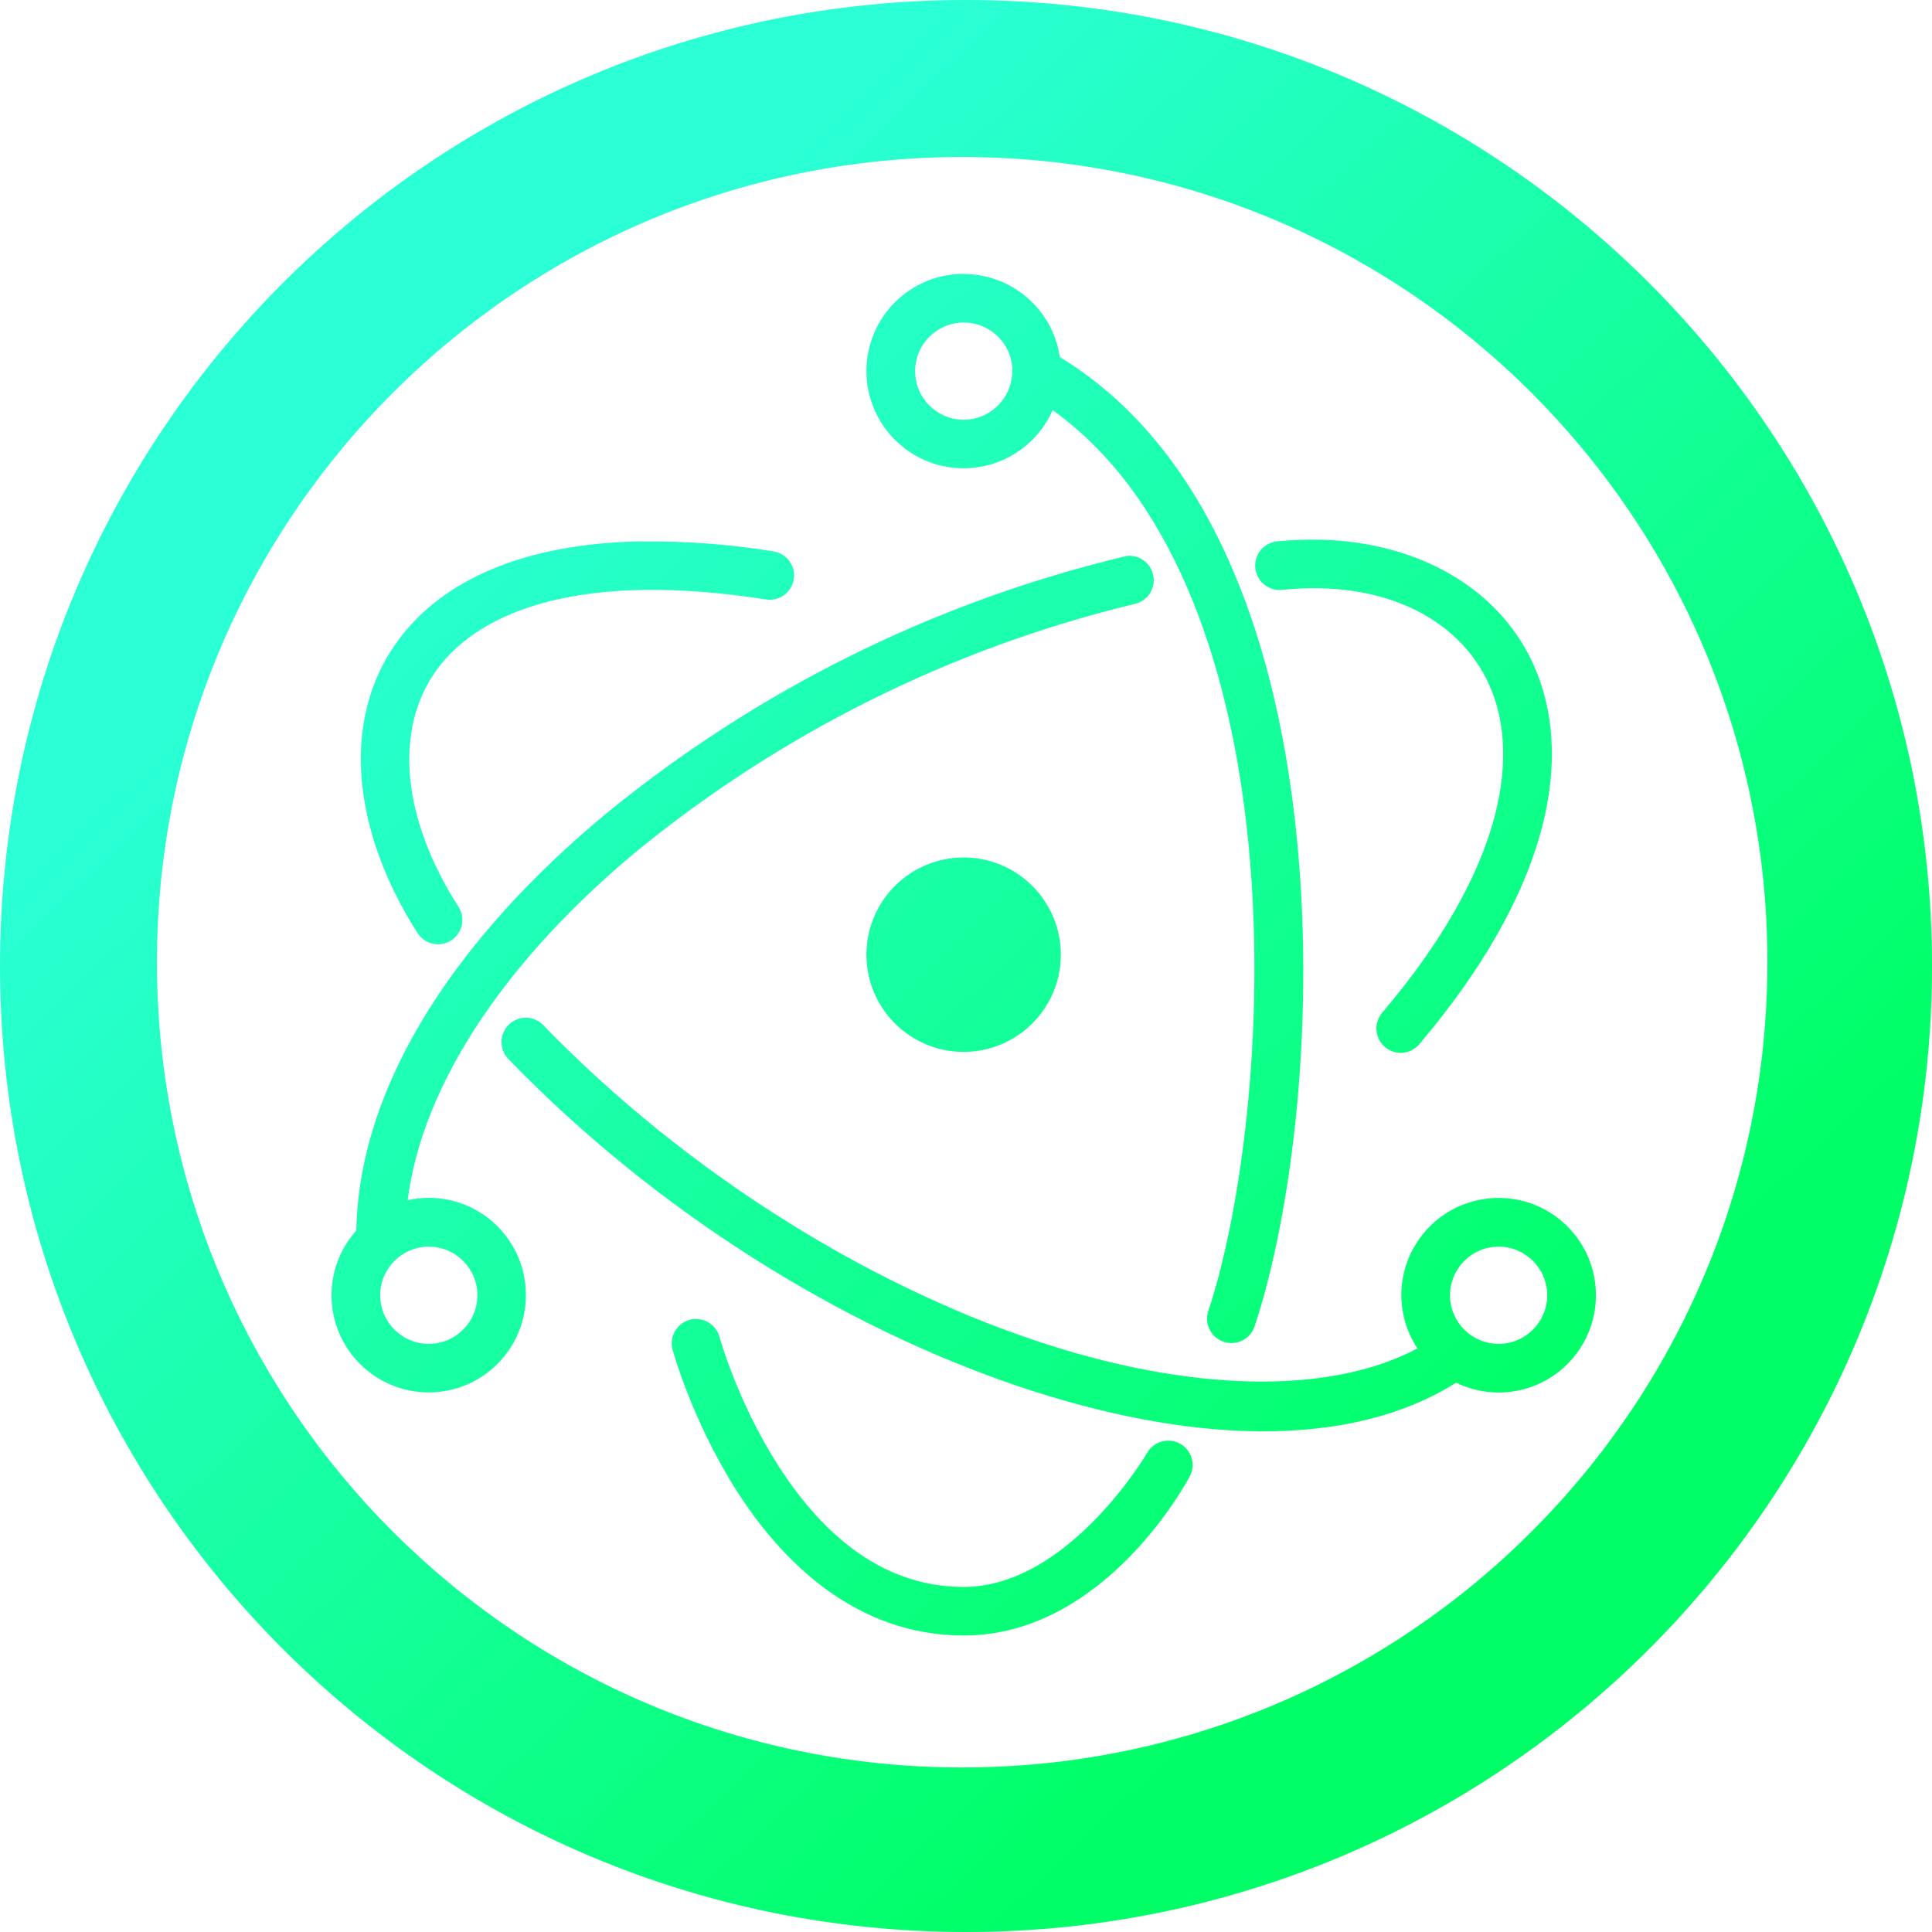
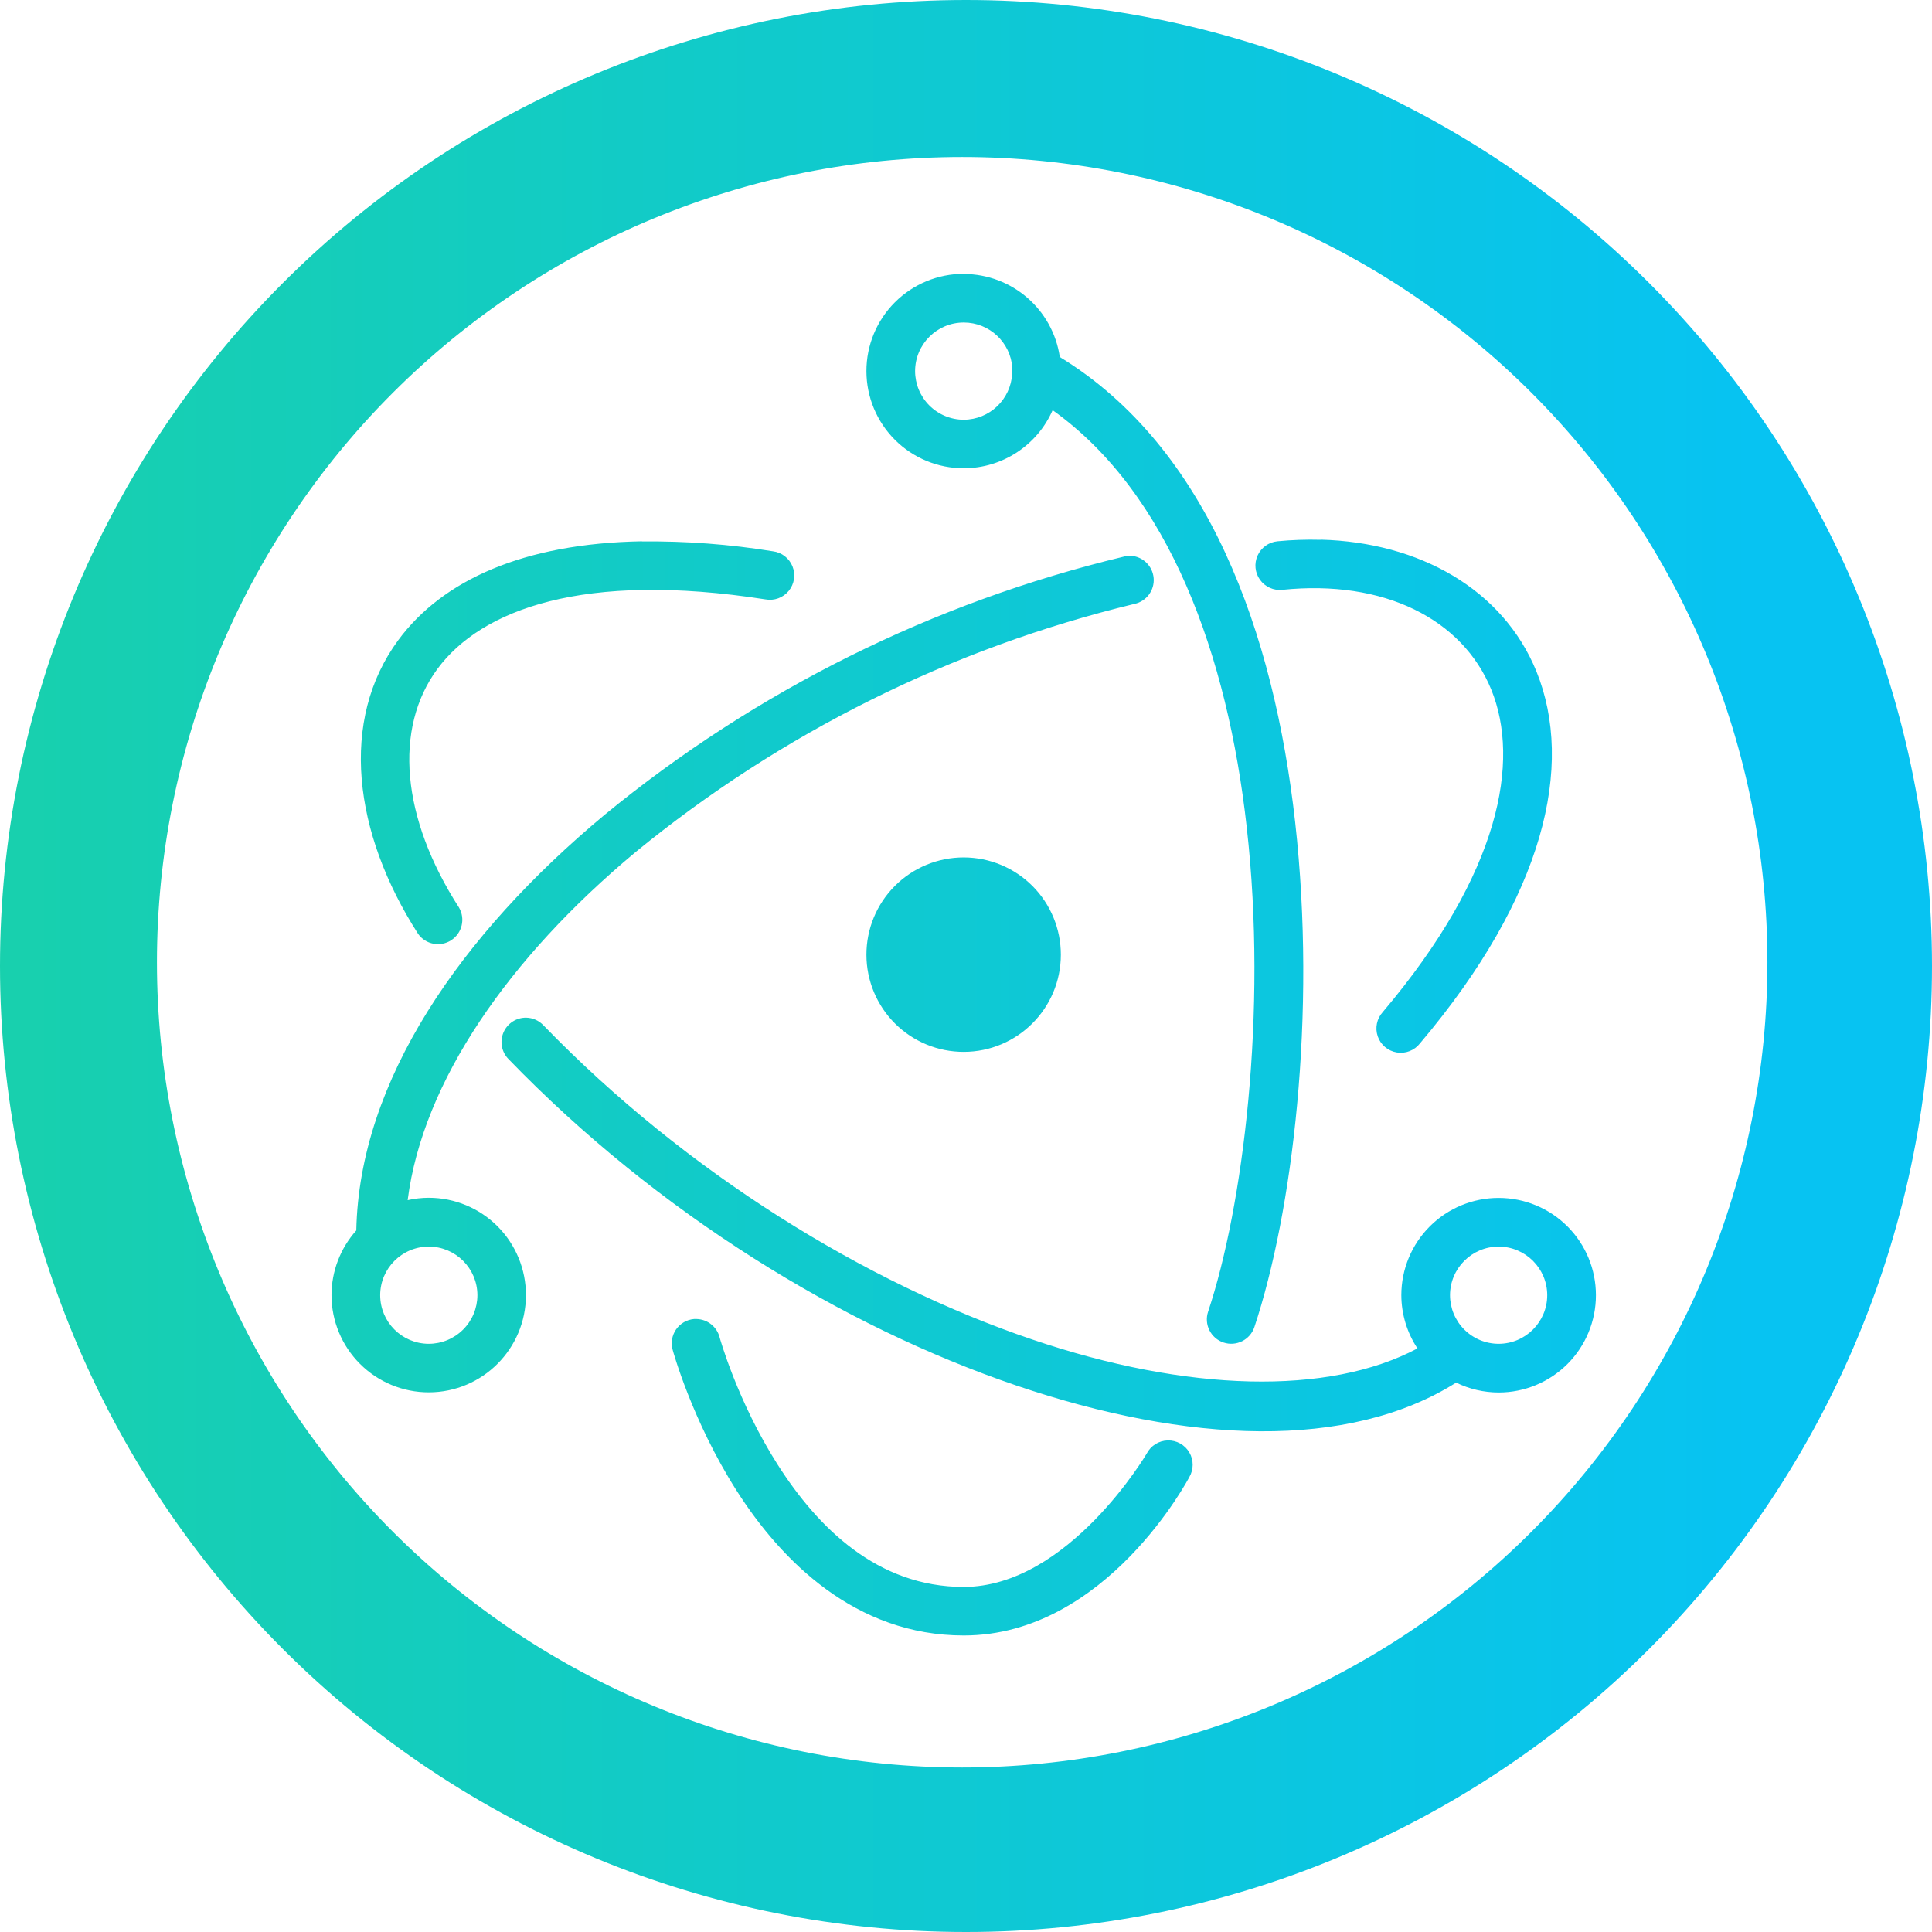
- <svg xmlns="http://www.w3.org/2000/svg" xmlns:xlink="http://www.w3.org/1999/xlink" width="258.895" height="258.895" viewBox="0 0 68.498 68.498" version="1.1" id="svg10">
-   <defs id="defs14">
-     <linearGradient id="linearGradient1008">
-       <stop id="stop1004" offset="0" style="stop-color:#2affd5;stop-opacity:1" />
-       <stop id="stop1006" offset="1" style="stop-color:#00ff66;stop-opacity:1" />
-     </linearGradient>
-     <linearGradient id="linearGradient998">
-       <stop style="stop-color:#2affd5;stop-opacity:1" offset="0" id="stop994" />
-       <stop style="stop-color:#00ff66;stop-opacity:1" offset="1" id="stop996" />
-     </linearGradient>
-     <linearGradient xlink:href="#linearGradient998" id="linearGradient1000" x1="-14.023" y1="-37.04" x2="21.166" y2="0.265" gradientUnits="userSpaceOnUse" gradientTransform="translate(30.70915,52.96317)" />
-     <linearGradient xlink:href="#linearGradient1008" id="linearGradient1002" x1="-53" y1="-139.998" x2="80" y2="1.002" gradientUnits="userSpaceOnUse" gradientTransform="matrix(0.2645781,0,0,0.2645781,30.70915,52.96317)" />
-   </defs>
-   <path style="fill:url(#linearGradient1000);fill-opacity:1;stroke-width:5.295" id="path6" d="m 34.17,9.709 a 3.447,3.447 0 0 0 -3.452,3.452 3.447,3.447 0 0 0 3.452,3.441 3.447,3.447 0 0 0 3.15,-2.06 c 4.14,2.954 6.205,8.699 6.883,14.798 0.741,6.565 -0.138,13.469 -1.371,17.165 a 0.865,0.865 0 0 0 1.641,0.545 C 45.824,42.99 46.687,35.991 45.919,29.145 45.172,22.474 42.848,15.877 37.575,12.658 A 3.447,3.447 0 0 0 34.17,9.714 Z m 0,1.726 a 1.726,1.726 0 0 1 1.721,1.604 0.863,0.863 0 0 0 -0.005,0.212 1.726,1.726 0 0 1 -1.715,1.631 1.726,1.726 0 0 1 -1.726,-1.726 1.726,1.726 0 0 1 1.726,-1.721 z m 12.654,7.704 a 12.389,12.389 0 0 0 -1.535,0.053 0.865,0.865 0 1 0 0.175,1.721 c 3.6,-0.371 6.391,1.032 7.412,3.547 1.017,2.51 0.344,6.465 -3.849,11.42 a 0.863,0.863 0 1 0 1.318,1.112 c 4.426,-5.231 5.475,-9.858 4.13,-13.183 -1.186,-2.912 -4.151,-4.585 -7.656,-4.675 z m -24.064,0.053 c -4.199,0.074 -7.068,1.377 -8.641,3.505 -2.091,2.838 -1.599,6.83 0.704,10.414 a 0.863,0.863 0 0 0 1.451,-0.932 c -2.054,-3.193 -2.319,-6.353 -0.768,-8.461 1.557,-2.107 5.183,-3.473 11.632,-2.467 a 0.863,0.863 0 1 0 0.265,-1.705 27.14,27.14 0 0 0 -4.643,-0.349 z m 17.324,0.514 a 0.863,0.863 0 0 0 -0.106,0 0.863,0.863 0 0 0 -0.143,0.032 45.861,45.861 0 0 0 -18.414,9.165 c -5.083,4.236 -8.683,9.408 -8.789,14.724 a 3.447,3.447 0 0 0 -0.879,2.293 3.447,3.447 0 0 0 3.452,3.447 3.447,3.447 0 0 0 3.441,-3.447 3.447,3.447 0 0 0 -3.441,-3.452 3.447,3.447 0 0 0 -0.752,0.085 c 0.535,-4.214 3.6,-8.604 8.069,-12.331 a 44.363,44.363 0 0 1 17.705,-8.81 0.863,0.863 0 0 0 -0.143,-1.705 z m -5.914,10.695 a 3.447,3.447 0 0 0 -3.452,3.452 3.447,3.447 0 0 0 3.452,3.441 3.447,3.447 0 0 0 3.441,-3.441 3.447,3.447 0 0 0 -3.441,-3.452 z m -15.513,5.681 a 0.863,0.863 0 0 0 -0.625,1.472 c 5.273,5.453 11.839,9.477 18.012,11.574 6.046,2.054 11.764,2.298 15.582,-0.106 a 3.447,3.447 0 0 0 1.509,0.349 3.447,3.447 0 0 0 3.447,-3.452 3.447,3.447 0 0 0 -3.447,-3.447 3.447,3.447 0 0 0 -3.452,3.447 3.447,3.447 0 0 0 0.572,1.89 C 47.105,49.481 42.096,49.36 36.595,47.491 30.708,45.495 24.344,41.593 19.271,36.356 a 0.863,0.863 0 0 0 -0.614,-0.275 z m -3.457,8.117 a 1.726,1.726 0 0 1 1.726,1.721 1.726,1.726 0 0 1 -1.726,1.726 1.726,1.726 0 0 1 -1.721,-1.726 1.726,1.726 0 0 1 1.721,-1.721 z m 37.935,0 a 1.726,1.726 0 0 1 1.721,1.721 1.726,1.726 0 0 1 -1.721,1.726 1.726,1.726 0 0 1 -1.726,-1.726 1.726,1.726 0 0 1 1.726,-1.721 z m -28.527,2.568 a 0.863,0.863 0 0 0 -0.757,1.101 c 0,0 0.672,2.478 2.261,4.977 1.588,2.494 4.214,5.141 8.058,5.141 5.062,0 7.995,-5.612 7.995,-5.612 a 0.863,0.863 0 1 0 -1.509,-0.837 c 0,0 -2.78,4.728 -6.491,4.728 -3.05,0 -5.167,-2.097 -6.597,-4.342 -1.43,-2.245 -2.054,-4.506 -2.054,-4.506 a 0.863,0.863 0 0 0 -0.815,-0.651 0.863,0.863 0 0 0 -0.09,0 z" />
-   <path style="opacity:1;fill:url(#linearGradient1002);fill-opacity:1;stroke:#ff00ff;stroke-width:0;stroke-miterlimit:4;stroke-dasharray:none;stroke-opacity:1" d="M 34.249,5.0006872e-7 A 34.249,34.249 0 0 0 5.0006898e-7,34.249 34.249,34.249 0 0 0 34.249,68.498 34.249,34.249 0 0 0 68.498,34.249 34.249,34.249 0 0 0 34.249,5.0006872e-7 Z M 34.114,5.566 A 28.549,28.549 0 0 1 62.663,34.116 28.549,28.549 0 0 1 34.114,62.665 28.549,28.549 0 0 1 5.564,34.116 28.549,28.549 0 0 1 34.114,5.566 Z" id="path826" />
+ <svg xmlns="http://www.w3.org/2000/svg" style="isolation:isolate" viewBox="0 0 258.895 258.895" width="258.895pt" height="258.895pt">
+   <linearGradient id="_lgradient_2" x1="0" y1="0.5" x2="1" y2="0.5" gradientTransform="matrix(258.895,0,0,258.895,0,0)" gradientUnits="userSpaceOnUse">
+     <stop offset="0%" stop-opacity="1" style="stop-color:rgb(24,208,173)" />
+     <stop offset="90.45%" stop-opacity="1" style="stop-color:rgb(7,195,242)" />
+   </linearGradient>
+   <path d=" M 129.15 43.219 C 132.573 43.221 135.412 45.868 135.654 49.283 C 135.614 49.548 135.608 49.816 135.634 50.083 C 135.443 53.529 132.602 56.231 129.15 56.246 C 127.42 56.246 125.761 55.559 124.537 54.336 C 123.314 53.112 122.627 51.453 122.627 49.723 C 122.638 46.128 125.555 43.219 129.15 43.219 L 129.15 43.219 L 129.15 43.219 Z  M 176.977 72.335 C 175.04 72.282 173.102 72.349 171.174 72.536 C 170.011 72.653 169 73.381 168.521 74.447 C 168.041 75.512 168.167 76.753 168.851 77.7 C 169.535 78.648 170.672 79.158 171.834 79.039 C 185.442 77.638 195.988 82.941 199.85 92.447 C 203.692 101.932 201.151 116.88 185.302 135.611 C 184.494 136.494 184.234 137.749 184.625 138.88 C 185.016 140.011 185.996 140.837 187.177 141.032 C 188.358 141.227 189.551 140.759 190.284 139.813 C 207.014 120.042 210.976 102.552 205.893 89.985 C 201.411 78.979 190.204 72.656 176.957 72.315 L 176.977 72.335 L 176.977 72.335 Z  M 86.026 72.536 C 70.157 72.816 59.311 77.739 53.368 85.783 C 45.463 96.509 47.324 111.598 56.029 125.145 C 57.038 126.567 58.986 126.945 60.453 126.003 C 61.919 125.06 62.386 123.132 61.512 121.623 C 53.748 109.556 52.747 97.61 58.611 89.645 C 64.494 81.681 78.202 76.518 102.575 80.32 C 103.744 80.537 104.937 80.101 105.691 79.183 C 106.445 78.264 106.64 77.009 106.2 75.905 C 105.76 74.801 104.755 74.024 103.576 73.876 C 97.775 72.934 91.903 72.492 86.026 72.556 L 86.026 72.536 L 86.026 72.536 Z  M 129.15 114.899 C 125.688 114.894 122.366 116.267 119.918 118.715 C 117.47 121.163 116.098 124.485 116.103 127.947 C 116.108 131.402 117.486 134.713 119.933 137.153 C 122.379 139.592 125.695 140.959 129.15 140.954 C 136.329 140.943 142.146 135.126 142.157 127.947 C 142.163 124.492 140.795 121.176 138.356 118.729 C 135.917 116.282 132.605 114.905 129.15 114.899 L 129.15 114.899 L 129.15 114.899 Z  M 57.45 167.049 C 61.045 167.049 63.963 169.957 63.974 173.552 C 63.974 175.282 63.286 176.942 62.063 178.165 C 60.839 179.389 59.18 180.076 57.45 180.076 C 53.855 180.065 50.946 177.147 50.946 173.552 C 50.957 169.965 53.863 167.06 57.45 167.049 L 57.45 167.049 L 57.45 167.049 Z  M 200.83 167.049 C 204.418 167.06 207.323 169.965 207.334 173.552 C 207.334 177.147 204.426 180.065 200.83 180.076 C 199.1 180.076 197.441 179.389 196.217 178.165 C 194.994 176.942 194.307 175.282 194.307 173.552 C 194.318 169.957 197.235 167.049 200.83 167.049 L 200.83 167.049 L 200.83 167.049 Z  M 93.01 176.754 C 92.034 176.835 91.147 177.35 90.592 178.157 C 90.038 178.963 89.875 179.977 90.148 180.916 C 90.148 180.916 92.69 190.282 98.693 199.727 C 104.696 209.152 114.622 219.158 129.15 219.158 C 148.281 219.158 159.367 197.946 159.367 197.946 C 159.972 196.924 159.975 195.654 159.373 194.63 C 158.771 193.607 157.66 192.991 156.473 193.023 C 155.286 193.055 154.21 193.73 153.664 194.784 C 153.664 194.784 143.158 212.654 129.13 212.654 C 117.604 212.654 109.599 204.73 104.196 196.245 C 98.793 187.76 96.432 179.215 96.432 179.215 C 96.073 177.797 94.813 176.79 93.35 176.754 C 93.237 176.748 93.123 176.748 93.01 176.754 L 93.01 176.754 L 93.01 176.754 Z  M 129.15 36.695 C 125.688 36.69 122.366 38.063 119.918 40.511 C 117.47 42.959 116.098 46.281 116.103 49.743 C 116.108 53.198 117.486 56.509 119.933 58.949 C 122.379 61.388 125.695 62.755 129.15 62.75 C 134.311 62.743 138.98 59.69 141.057 54.966 C 156.706 66.132 164.51 87.844 167.071 110.897 C 169.873 135.711 166.551 161.806 161.889 175.774 C 161.321 177.486 162.248 179.335 163.96 179.904 C 165.673 180.472 167.522 179.546 168.092 177.835 C 173.195 162.486 176.457 136.031 173.555 110.157 C 170.734 84.943 161.949 60.009 142.017 47.842 C 141.076 41.458 135.603 36.726 129.15 36.715 L 129.15 36.695 L 129.15 36.695 Z  M 151.503 74.477 C 151.369 74.469 151.236 74.469 151.103 74.477 C 150.919 74.501 150.739 74.542 150.562 74.597 C 125.039 80.725 101.241 92.569 80.963 109.236 C 61.752 125.245 48.145 144.796 47.745 164.887 C 45.611 167.27 44.429 170.354 44.423 173.552 C 44.423 177.011 45.798 180.327 48.245 182.771 C 50.693 185.215 54.011 186.585 57.47 186.58 C 64.657 186.569 70.477 180.739 70.477 173.552 C 70.483 170.097 69.115 166.782 66.676 164.335 C 64.236 161.888 60.925 160.51 57.47 160.505 C 56.514 160.507 55.561 160.614 54.628 160.825 C 56.65 144.896 68.236 128.307 85.125 114.219 C 104.642 98.226 127.516 86.843 152.043 80.92 C 153.639 80.569 154.73 79.091 154.593 77.462 C 154.456 75.833 153.135 74.557 151.503 74.477 L 151.503 74.477 Z  M 70.517 136.371 C 69.19 136.351 67.983 137.137 67.465 138.358 C 66.946 139.58 67.219 140.994 68.156 141.935 C 88.087 162.546 112.901 177.755 136.234 185.679 C 159.087 193.443 180.699 194.364 195.127 185.279 C 196.903 186.146 198.854 186.598 200.83 186.6 C 204.289 186.6 207.606 185.224 210.049 182.777 C 212.493 180.33 213.863 177.011 213.858 173.552 C 213.858 170.097 212.485 166.784 210.042 164.341 C 207.599 161.898 204.285 160.525 200.83 160.525 C 197.372 160.52 194.053 161.89 191.606 164.334 C 189.158 166.777 187.783 170.094 187.783 173.552 C 187.791 176.093 188.543 178.577 189.944 180.696 C 178.038 187.02 159.107 186.56 138.315 179.496 C 116.063 171.951 92.009 157.203 72.839 137.412 C 72.238 136.765 71.4 136.39 70.517 136.371 L 70.517 136.371 L 70.517 136.371 Z  M 128.936 21.039 C 157.554 21.039 184.999 32.407 205.235 52.643 C 225.471 72.879 236.84 100.325 236.84 128.943 C 236.84 157.561 225.471 185.007 205.235 205.243 C 184.999 225.479 157.554 236.848 128.936 236.848 C 100.318 236.848 72.872 225.479 52.636 205.243 C 32.4 185.007 21.031 157.561 21.031 128.943 C 21.031 100.325 32.4 72.879 52.636 52.643 C 72.872 32.407 100.318 21.039 128.936 21.039 L 128.936 21.039 L 128.936 21.039 Z  M 129.447 0 C 95.116 0 62.19 13.638 37.914 37.914 C 13.638 62.19 0 95.116 0 129.447 C 0 163.779 13.638 196.704 37.914 220.98 C 62.19 245.256 95.116 258.895 129.447 258.895 C 163.779 258.895 196.704 245.256 220.98 220.98 C 245.256 196.704 258.895 163.779 258.895 129.447 C 258.895 95.116 245.256 62.19 220.98 37.914 C 196.704 13.638 163.779 0 129.447 0 L 129.447 0 L 129.447 0 Z " fill-rule="evenodd" fill="url(#_lgradient_2)" />
</svg>
